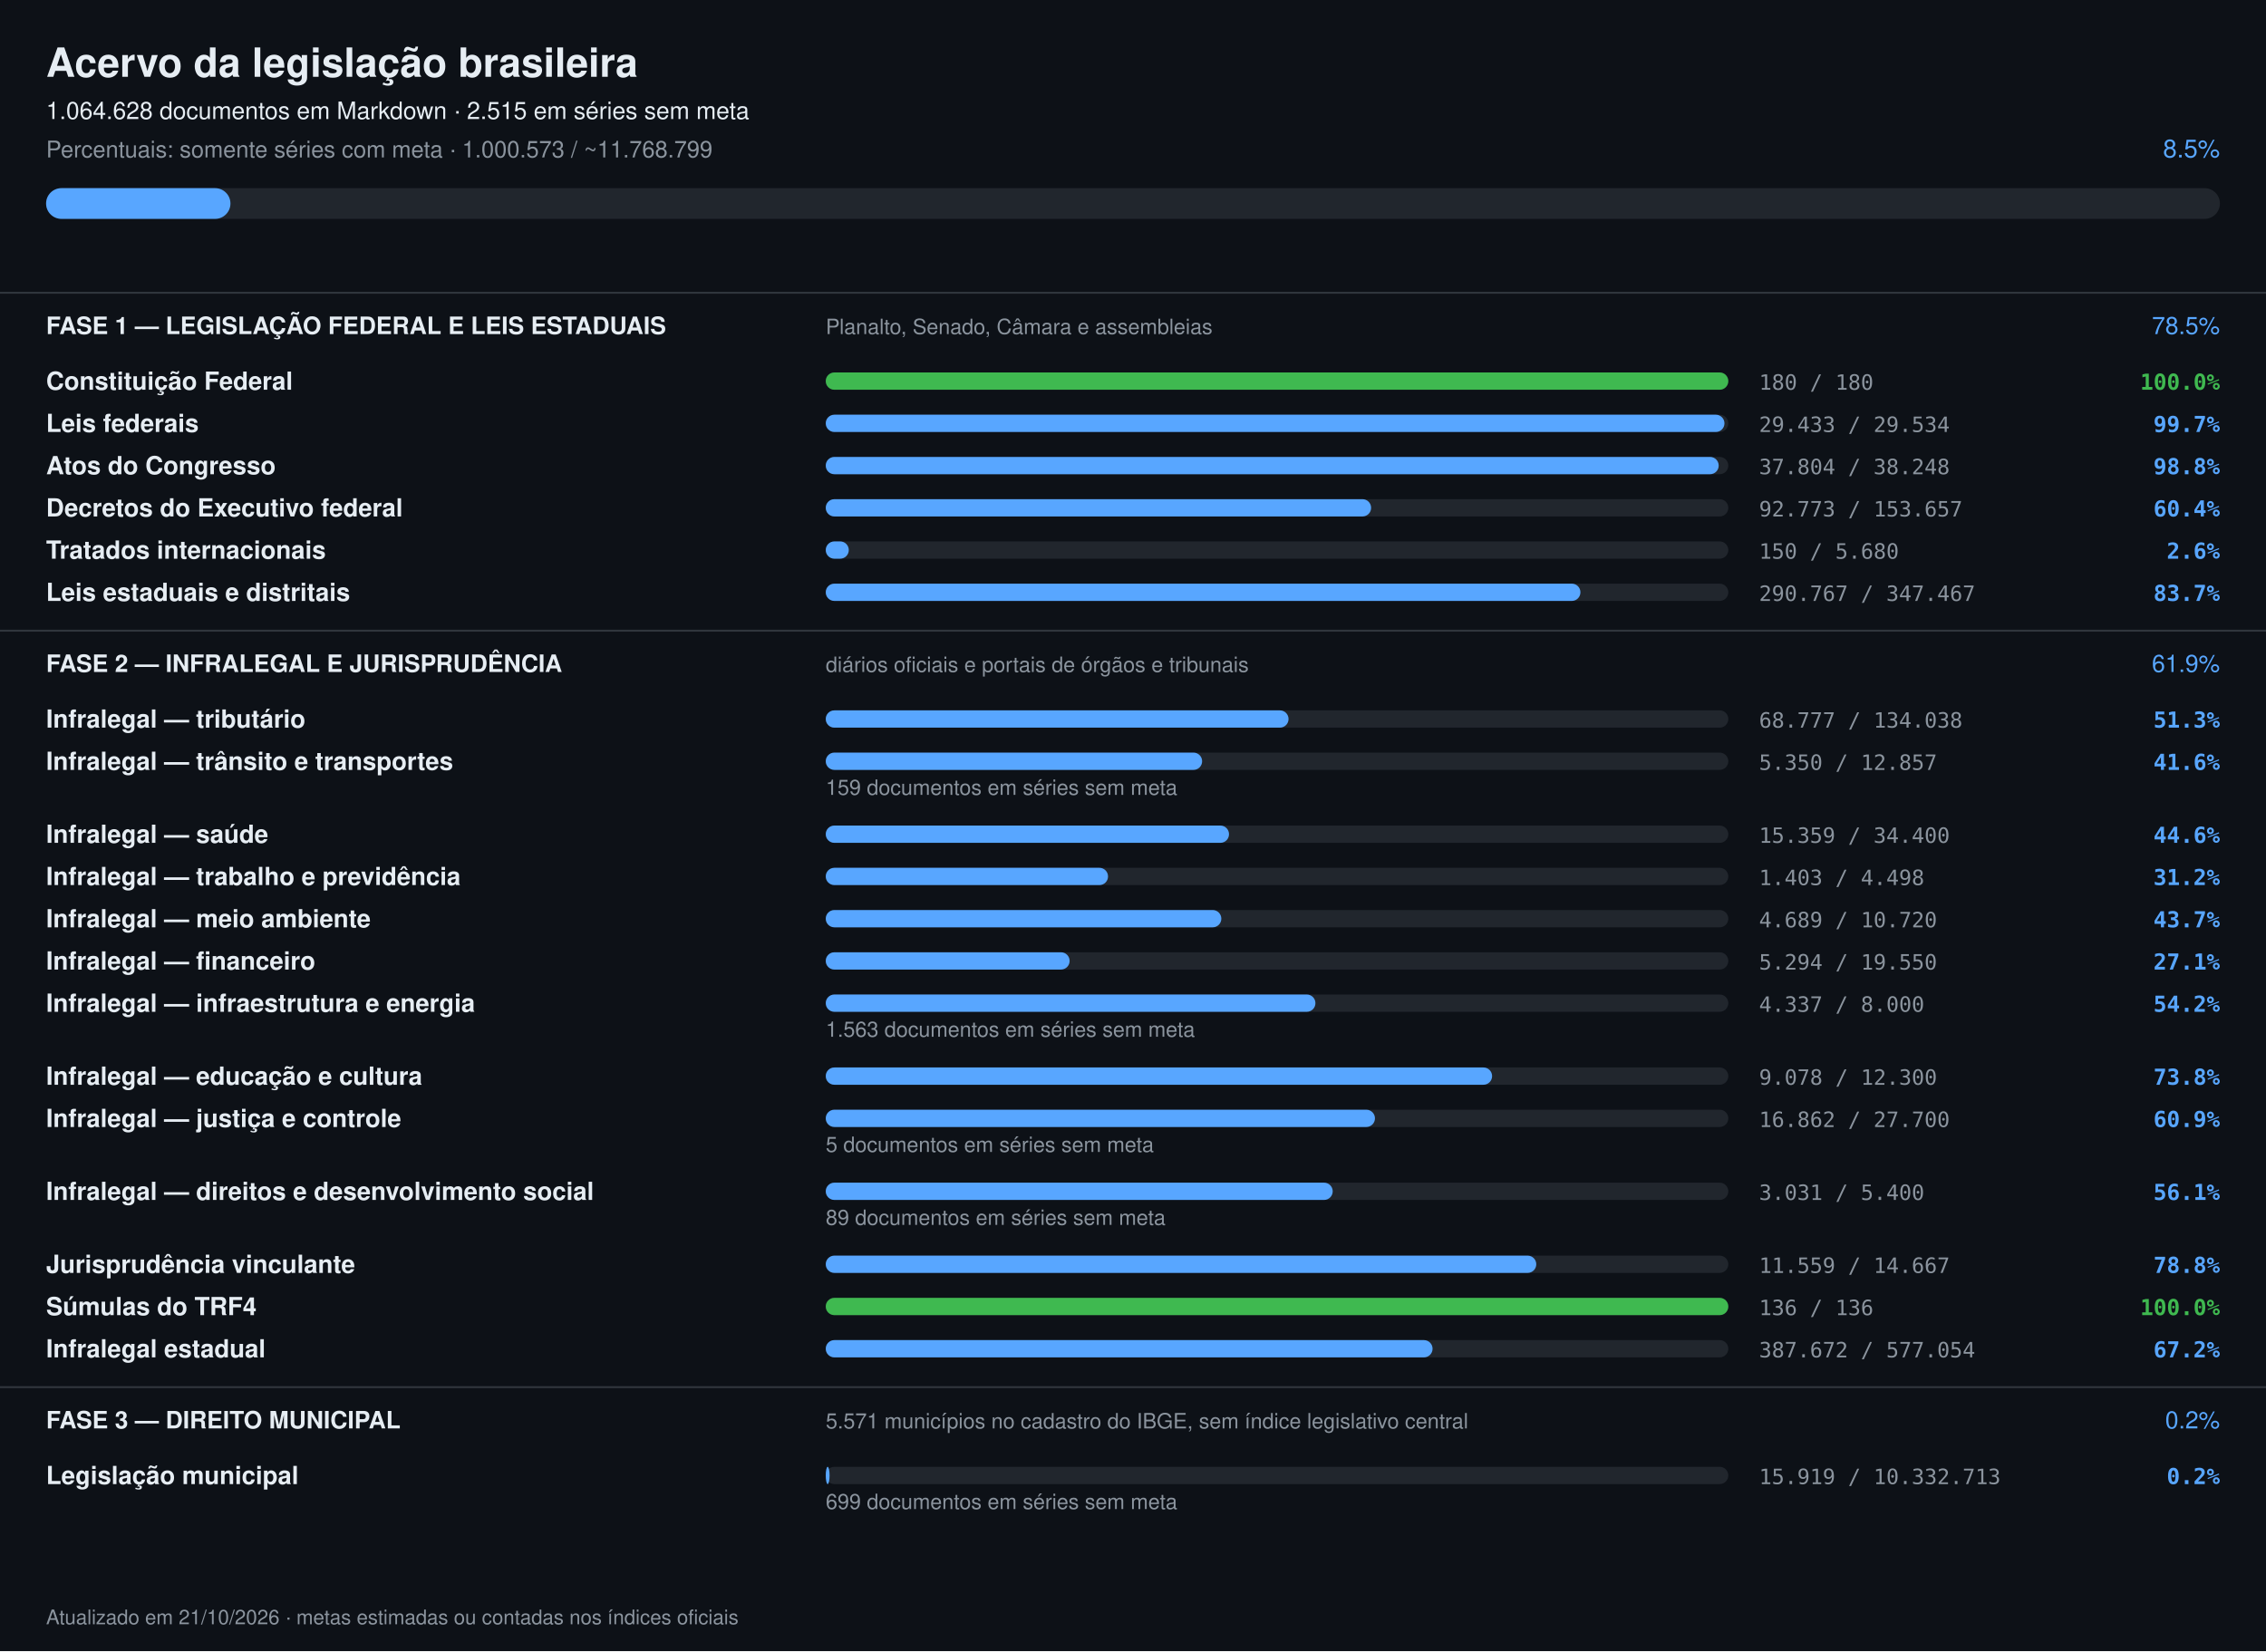
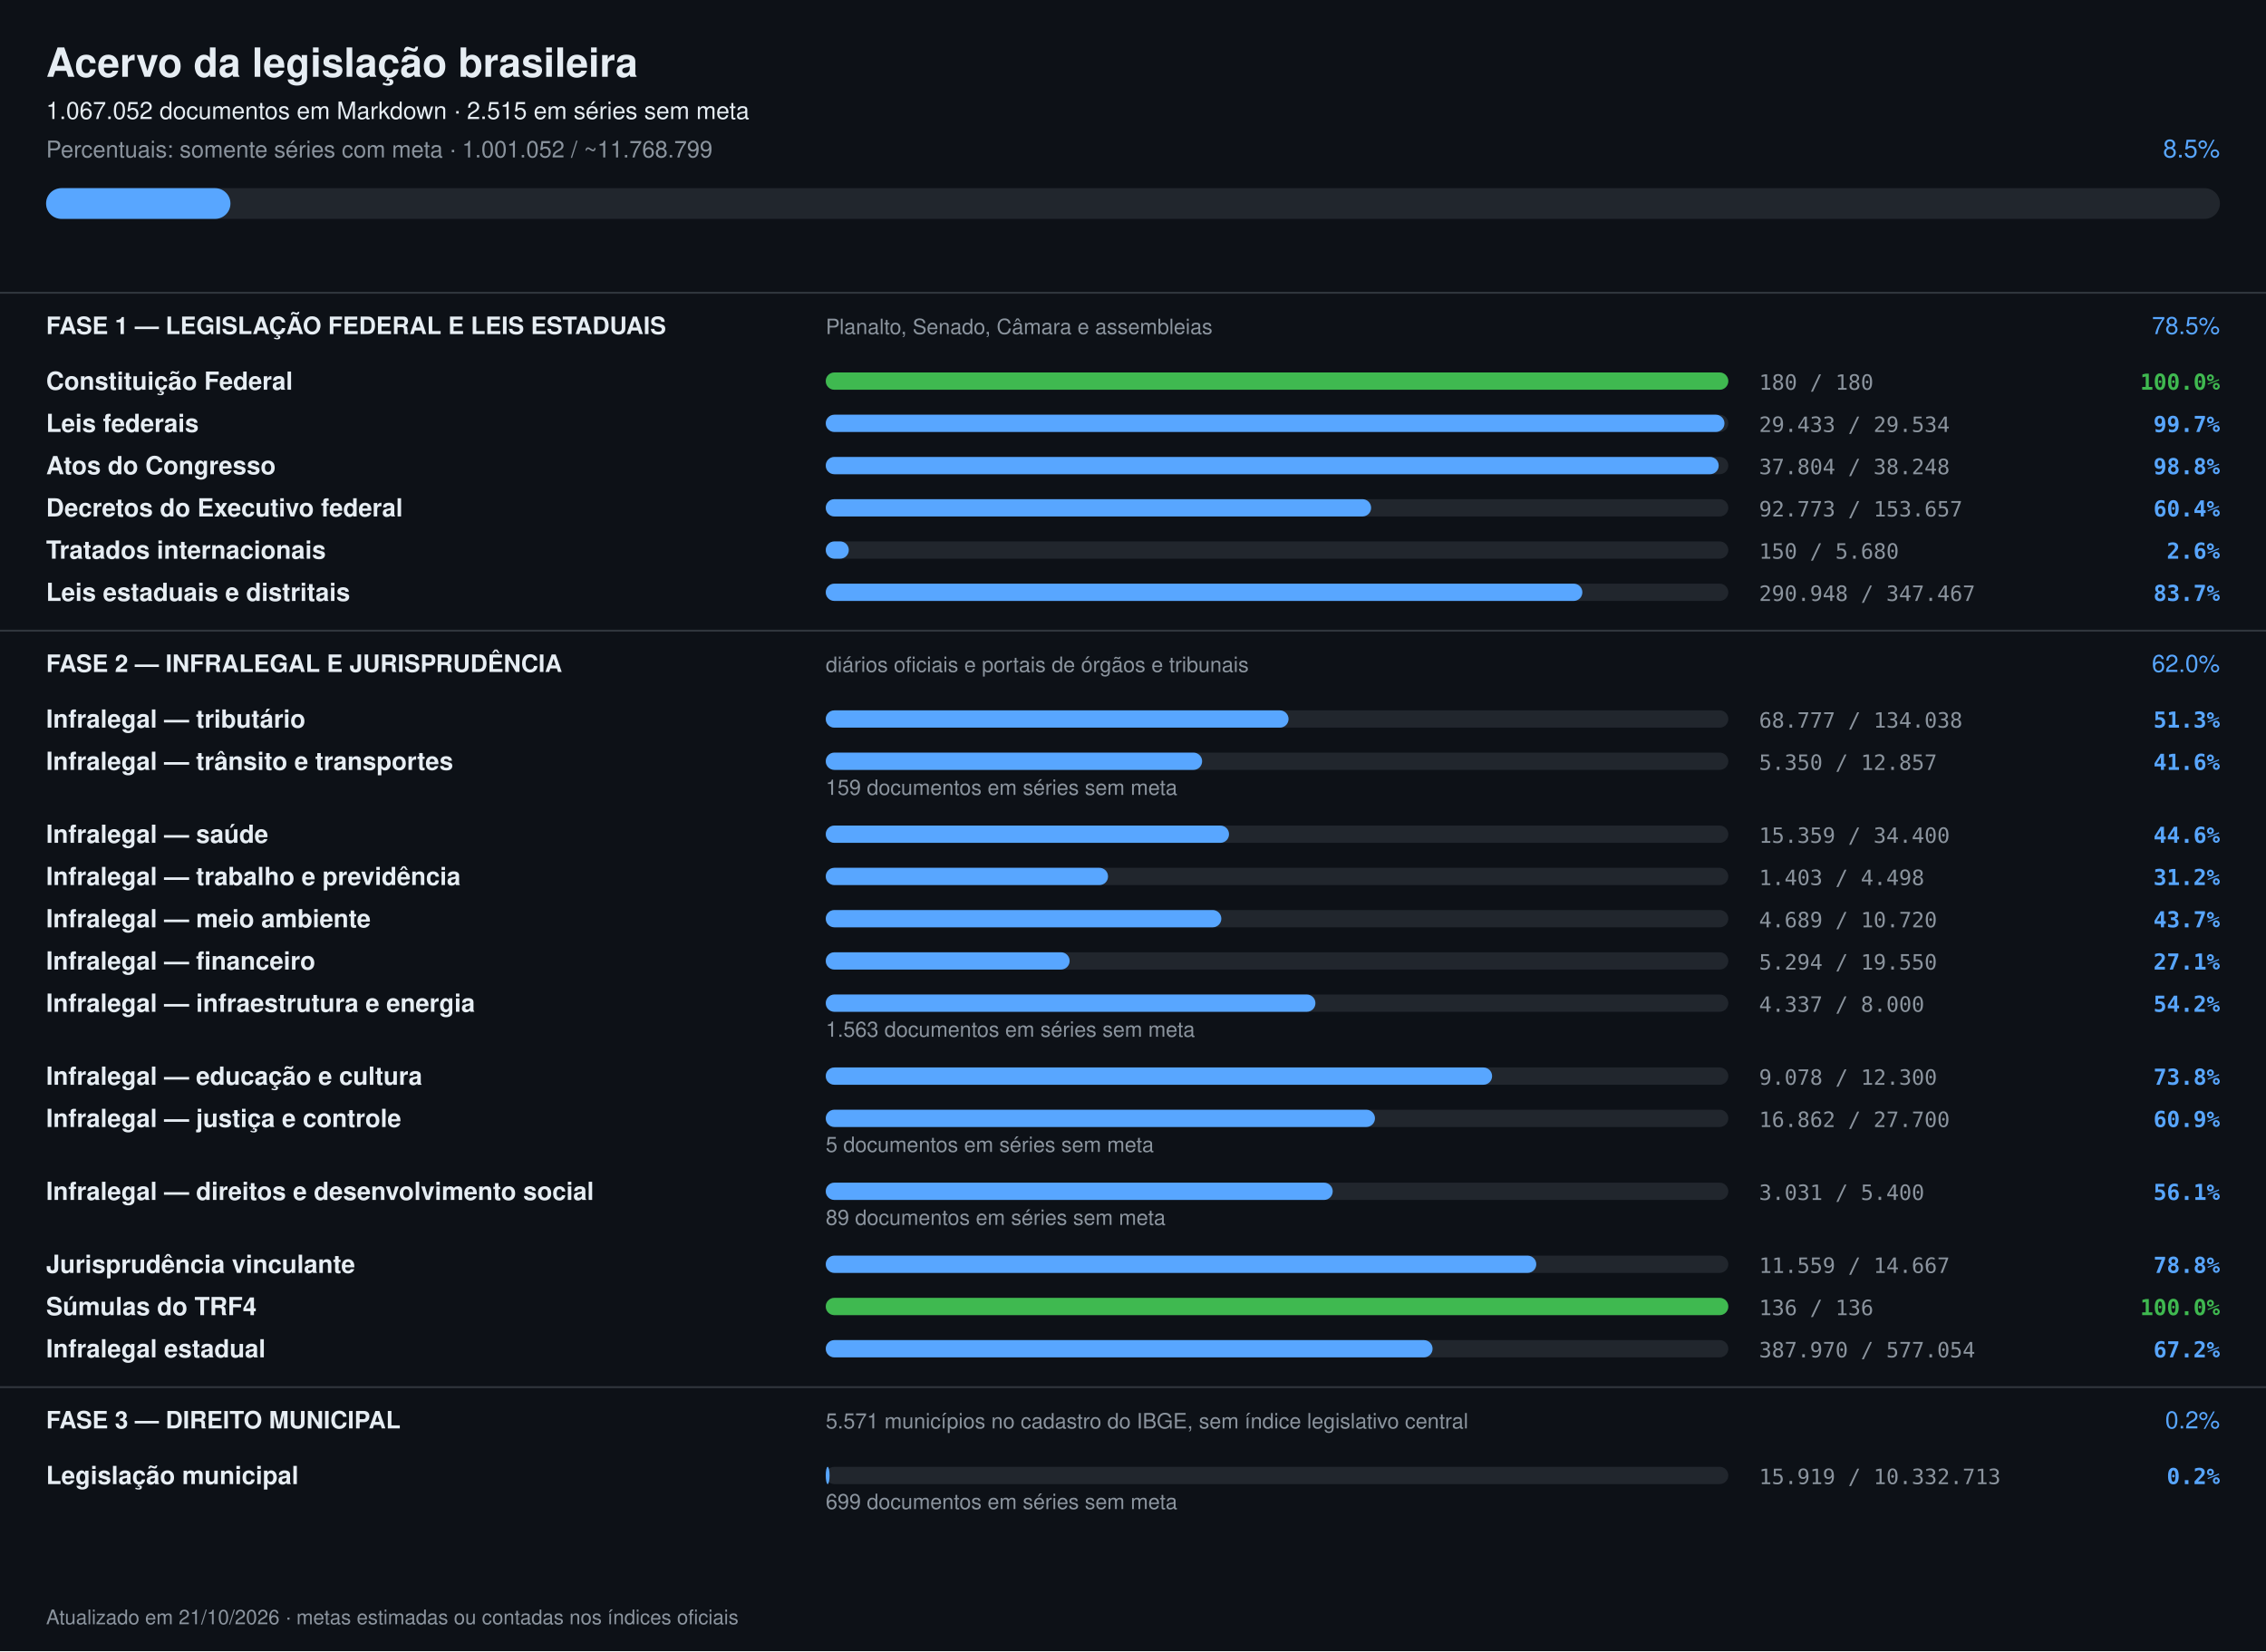
<svg xmlns="http://www.w3.org/2000/svg" width="1180" height="860" viewBox="0 0 1180 860" font-family="-apple-system,Segoe UI,Helvetica,Arial,sans-serif">
  <rect width="1180" height="860" fill="#0d1117" />
  <text x="24" y="40" font-size="21" font-weight="700" fill="#e6edf3">Acervo da legislação brasileira</text>
-   <text x="24" y="62" font-size="12.5" fill="#e6edf3">1.064.628 documentos em Markdown · 2.515 em séries sem meta</text>
-   <text x="24" y="82" font-size="12" fill="#8b949e">Percentuais: somente séries com meta · 1.000.573 / ~11.768.799</text>
+   <text x="24" y="62" font-size="12.5" fill="#e6edf3">1.067.052 documentos em Markdown · 2.515 em séries sem meta</text>
+   <text x="24" y="82" font-size="12" fill="#8b949e">Percentuais: somente séries com meta · 1.001.052 / ~11.768.799</text>
  <text x="1156" y="82" font-size="13" text-anchor="end" fill="#58a6ff">8.5%</text>
  <rect x="24" y="98" width="1132" height="16" rx="8" fill="#21262d" />
  <rect x="24" y="98" width="96" height="16" rx="8" fill="#58a6ff" />
  <rect x="0" y="152" width="1180" height="1" fill="#30363d" />
  <text x="24" y="174" font-size="12.5" font-weight="700" fill="#e6edf3">FASE 1 — LEGISLAÇÃO FEDERAL E LEIS ESTADUAIS</text>
  <text x="430" y="174" font-size="11" fill="#8b949e">Planalto, Senado, Câmara e assembleias</text>
  <text x="1156" y="174" font-size="12.5" text-anchor="end" fill="#58a6ff">78.5%</text>
  <text x="24" y="203" font-size="13" font-weight="600" fill="#e6edf3">Constituição Federal</text>
  <rect x="430" y="194" width="470" height="9" rx="4.5" fill="#21262d" />
  <rect x="430" y="194" width="470" height="9" rx="4.5" fill="#3fb950" />
  <text x="916" y="203" font-size="11" fill="#8b949e" font-family="ui-monospace,monospace">180 / 180</text>
  <text x="1156" y="203" font-size="11.5" text-anchor="end" font-weight="600" fill="#3fb950" font-family="ui-monospace,monospace">100.0%</text>
  <text x="24" y="225" font-size="13" font-weight="600" fill="#e6edf3">Leis federais</text>
  <rect x="430" y="216" width="470" height="9" rx="4.5" fill="#21262d" />
  <rect x="430" y="216" width="468" height="9" rx="4.5" fill="#58a6ff" />
  <text x="916" y="225" font-size="11" fill="#8b949e" font-family="ui-monospace,monospace">29.433 / 29.534</text>
  <text x="1156" y="225" font-size="11.5" text-anchor="end" font-weight="600" fill="#58a6ff" font-family="ui-monospace,monospace">99.7%</text>
  <text x="24" y="247" font-size="13" font-weight="600" fill="#e6edf3">Atos do Congresso</text>
  <rect x="430" y="238" width="470" height="9" rx="4.5" fill="#21262d" />
  <rect x="430" y="238" width="465" height="9" rx="4.5" fill="#58a6ff" />
  <text x="916" y="247" font-size="11" fill="#8b949e" font-family="ui-monospace,monospace">37.804 / 38.248</text>
  <text x="1156" y="247" font-size="11.5" text-anchor="end" font-weight="600" fill="#58a6ff" font-family="ui-monospace,monospace">98.8%</text>
  <text x="24" y="269" font-size="13" font-weight="600" fill="#e6edf3">Decretos do Executivo federal</text>
  <rect x="430" y="260" width="470" height="9" rx="4.5" fill="#21262d" />
  <rect x="430" y="260" width="284" height="9" rx="4.5" fill="#58a6ff" />
  <text x="916" y="269" font-size="11" fill="#8b949e" font-family="ui-monospace,monospace">92.773 / 153.657</text>
  <text x="1156" y="269" font-size="11.5" text-anchor="end" font-weight="600" fill="#58a6ff" font-family="ui-monospace,monospace">60.4%</text>
  <text x="24" y="291" font-size="13" font-weight="600" fill="#e6edf3">Tratados internacionais</text>
  <rect x="430" y="282" width="470" height="9" rx="4.5" fill="#21262d" />
  <rect x="430" y="282" width="12" height="9" rx="4.5" fill="#58a6ff" />
  <text x="916" y="291" font-size="11" fill="#8b949e" font-family="ui-monospace,monospace">150 / 5.680</text>
  <text x="1156" y="291" font-size="11.5" text-anchor="end" font-weight="600" fill="#58a6ff" font-family="ui-monospace,monospace">2.6%</text>
  <text x="24" y="313" font-size="13" font-weight="600" fill="#e6edf3">Leis estaduais e distritais</text>
  <rect x="430" y="304" width="470" height="9" rx="4.5" fill="#21262d" />
-   <rect x="430" y="304" width="393" height="9" rx="4.5" fill="#58a6ff" />
-   <text x="916" y="313" font-size="11" fill="#8b949e" font-family="ui-monospace,monospace">290.767 / 347.467</text>
+   <rect x="430" y="304" width="394" height="9" rx="4.5" fill="#58a6ff" />
+   <text x="916" y="313" font-size="11" fill="#8b949e" font-family="ui-monospace,monospace">290.948 / 347.467</text>
  <text x="1156" y="313" font-size="11.5" text-anchor="end" font-weight="600" fill="#58a6ff" font-family="ui-monospace,monospace">83.7%</text>
  <rect x="0" y="328" width="1180" height="1" fill="#30363d" />
  <text x="24" y="350" font-size="12.5" font-weight="700" fill="#e6edf3">FASE 2 — INFRALEGAL E JURISPRUDÊNCIA</text>
  <text x="430" y="350" font-size="11" fill="#8b949e">diários oficiais e portais de órgãos e tribunais</text>
-   <text x="1156" y="350" font-size="12.5" text-anchor="end" fill="#58a6ff">61.9%</text>
+   <text x="1156" y="350" font-size="12.5" text-anchor="end" fill="#58a6ff">62.0%</text>
  <text x="24" y="379" font-size="13" font-weight="600" fill="#e6edf3">Infralegal — tributário</text>
  <rect x="430" y="370" width="470" height="9" rx="4.5" fill="#21262d" />
  <rect x="430" y="370" width="241" height="9" rx="4.5" fill="#58a6ff" />
  <text x="916" y="379" font-size="11" fill="#8b949e" font-family="ui-monospace,monospace">68.777 / 134.038</text>
  <text x="1156" y="379" font-size="11.5" text-anchor="end" font-weight="600" fill="#58a6ff" font-family="ui-monospace,monospace">51.3%</text>
  <text x="24" y="401" font-size="13" font-weight="600" fill="#e6edf3">Infralegal — trânsito e transportes</text>
  <rect x="430" y="392" width="470" height="9" rx="4.5" fill="#21262d" />
  <rect x="430" y="392" width="196" height="9" rx="4.5" fill="#58a6ff" />
  <text x="916" y="401" font-size="11" fill="#8b949e" font-family="ui-monospace,monospace">5.350 / 12.857</text>
  <text x="1156" y="401" font-size="11.5" text-anchor="end" font-weight="600" fill="#58a6ff" font-family="ui-monospace,monospace">41.6%</text>
  <text x="430" y="414" font-size="11" fill="#8b949e">159 documentos em séries sem meta</text>
  <text x="24" y="439" font-size="13" font-weight="600" fill="#e6edf3">Infralegal — saúde</text>
  <rect x="430" y="430" width="470" height="9" rx="4.5" fill="#21262d" />
  <rect x="430" y="430" width="210" height="9" rx="4.5" fill="#58a6ff" />
  <text x="916" y="439" font-size="11" fill="#8b949e" font-family="ui-monospace,monospace">15.359 / 34.400</text>
  <text x="1156" y="439" font-size="11.5" text-anchor="end" font-weight="600" fill="#58a6ff" font-family="ui-monospace,monospace">44.6%</text>
  <text x="24" y="461" font-size="13" font-weight="600" fill="#e6edf3">Infralegal — trabalho e previdência</text>
  <rect x="430" y="452" width="470" height="9" rx="4.5" fill="#21262d" />
  <rect x="430" y="452" width="147" height="9" rx="4.5" fill="#58a6ff" />
  <text x="916" y="461" font-size="11" fill="#8b949e" font-family="ui-monospace,monospace">1.403 / 4.498</text>
  <text x="1156" y="461" font-size="11.5" text-anchor="end" font-weight="600" fill="#58a6ff" font-family="ui-monospace,monospace">31.2%</text>
  <text x="24" y="483" font-size="13" font-weight="600" fill="#e6edf3">Infralegal — meio ambiente</text>
  <rect x="430" y="474" width="470" height="9" rx="4.5" fill="#21262d" />
  <rect x="430" y="474" width="206" height="9" rx="4.5" fill="#58a6ff" />
  <text x="916" y="483" font-size="11" fill="#8b949e" font-family="ui-monospace,monospace">4.689 / 10.720</text>
  <text x="1156" y="483" font-size="11.5" text-anchor="end" font-weight="600" fill="#58a6ff" font-family="ui-monospace,monospace">43.7%</text>
  <text x="24" y="505" font-size="13" font-weight="600" fill="#e6edf3">Infralegal — financeiro</text>
  <rect x="430" y="496" width="470" height="9" rx="4.5" fill="#21262d" />
  <rect x="430" y="496" width="127" height="9" rx="4.5" fill="#58a6ff" />
  <text x="916" y="505" font-size="11" fill="#8b949e" font-family="ui-monospace,monospace">5.294 / 19.550</text>
  <text x="1156" y="505" font-size="11.5" text-anchor="end" font-weight="600" fill="#58a6ff" font-family="ui-monospace,monospace">27.1%</text>
  <text x="24" y="527" font-size="13" font-weight="600" fill="#e6edf3">Infralegal — infraestrutura e energia</text>
  <rect x="430" y="518" width="470" height="9" rx="4.5" fill="#21262d" />
  <rect x="430" y="518" width="255" height="9" rx="4.5" fill="#58a6ff" />
  <text x="916" y="527" font-size="11" fill="#8b949e" font-family="ui-monospace,monospace">4.337 / 8.000</text>
  <text x="1156" y="527" font-size="11.5" text-anchor="end" font-weight="600" fill="#58a6ff" font-family="ui-monospace,monospace">54.2%</text>
  <text x="430" y="540" font-size="11" fill="#8b949e">1.563 documentos em séries sem meta</text>
  <text x="24" y="565" font-size="13" font-weight="600" fill="#e6edf3">Infralegal — educação e cultura</text>
  <rect x="430" y="556" width="470" height="9" rx="4.5" fill="#21262d" />
  <rect x="430" y="556" width="347" height="9" rx="4.5" fill="#58a6ff" />
  <text x="916" y="565" font-size="11" fill="#8b949e" font-family="ui-monospace,monospace">9.078 / 12.300</text>
  <text x="1156" y="565" font-size="11.5" text-anchor="end" font-weight="600" fill="#58a6ff" font-family="ui-monospace,monospace">73.8%</text>
  <text x="24" y="587" font-size="13" font-weight="600" fill="#e6edf3">Infralegal — justiça e controle</text>
  <rect x="430" y="578" width="470" height="9" rx="4.5" fill="#21262d" />
  <rect x="430" y="578" width="286" height="9" rx="4.5" fill="#58a6ff" />
  <text x="916" y="587" font-size="11" fill="#8b949e" font-family="ui-monospace,monospace">16.862 / 27.700</text>
  <text x="1156" y="587" font-size="11.5" text-anchor="end" font-weight="600" fill="#58a6ff" font-family="ui-monospace,monospace">60.9%</text>
  <text x="430" y="600" font-size="11" fill="#8b949e">5 documentos em séries sem meta</text>
  <text x="24" y="625" font-size="13" font-weight="600" fill="#e6edf3">Infralegal — direitos e desenvolvimento social</text>
  <rect x="430" y="616" width="470" height="9" rx="4.5" fill="#21262d" />
  <rect x="430" y="616" width="264" height="9" rx="4.5" fill="#58a6ff" />
  <text x="916" y="625" font-size="11" fill="#8b949e" font-family="ui-monospace,monospace">3.031 / 5.400</text>
  <text x="1156" y="625" font-size="11.5" text-anchor="end" font-weight="600" fill="#58a6ff" font-family="ui-monospace,monospace">56.1%</text>
  <text x="430" y="638" font-size="11" fill="#8b949e">89 documentos em séries sem meta</text>
  <text x="24" y="663" font-size="13" font-weight="600" fill="#e6edf3">Jurisprudência vinculante</text>
  <rect x="430" y="654" width="470" height="9" rx="4.5" fill="#21262d" />
  <rect x="430" y="654" width="370" height="9" rx="4.5" fill="#58a6ff" />
  <text x="916" y="663" font-size="11" fill="#8b949e" font-family="ui-monospace,monospace">11.559 / 14.667</text>
  <text x="1156" y="663" font-size="11.5" text-anchor="end" font-weight="600" fill="#58a6ff" font-family="ui-monospace,monospace">78.8%</text>
  <text x="24" y="685" font-size="13" font-weight="600" fill="#e6edf3">Súmulas do TRF4</text>
  <rect x="430" y="676" width="470" height="9" rx="4.5" fill="#21262d" />
  <rect x="430" y="676" width="470" height="9" rx="4.5" fill="#3fb950" />
  <text x="916" y="685" font-size="11" fill="#8b949e" font-family="ui-monospace,monospace">136 / 136</text>
  <text x="1156" y="685" font-size="11.5" text-anchor="end" font-weight="600" fill="#3fb950" font-family="ui-monospace,monospace">100.0%</text>
  <text x="24" y="707" font-size="13" font-weight="600" fill="#e6edf3">Infralegal estadual</text>
  <rect x="430" y="698" width="470" height="9" rx="4.5" fill="#21262d" />
  <rect x="430" y="698" width="316" height="9" rx="4.5" fill="#58a6ff" />
-   <text x="916" y="707" font-size="11" fill="#8b949e" font-family="ui-monospace,monospace">387.672 / 577.054</text>
+   <text x="916" y="707" font-size="11" fill="#8b949e" font-family="ui-monospace,monospace">387.970 / 577.054</text>
  <text x="1156" y="707" font-size="11.5" text-anchor="end" font-weight="600" fill="#58a6ff" font-family="ui-monospace,monospace">67.2%</text>
  <rect x="0" y="722" width="1180" height="1" fill="#30363d" />
  <text x="24" y="744" font-size="12.5" font-weight="700" fill="#e6edf3">FASE 3 — DIREITO MUNICIPAL</text>
  <text x="430" y="744" font-size="11" fill="#8b949e">5.571 municípios no cadastro do IBGE, sem índice legislativo central</text>
  <text x="1156" y="744" font-size="12.5" text-anchor="end" fill="#58a6ff">0.2%</text>
  <text x="24" y="773" font-size="13" font-weight="600" fill="#e6edf3">Legislação municipal</text>
  <rect x="430" y="764" width="470" height="9" rx="4.5" fill="#21262d" />
  <rect x="430" y="764" width="2" height="9" rx="4.5" fill="#58a6ff" />
  <text x="916" y="773" font-size="11" fill="#8b949e" font-family="ui-monospace,monospace">15.919 / 10.332.713</text>
  <text x="1156" y="773" font-size="11.5" text-anchor="end" font-weight="600" fill="#58a6ff" font-family="ui-monospace,monospace">0.2%</text>
  <text x="430" y="786" font-size="11" fill="#8b949e">699 documentos em séries sem meta</text>
  <text x="24" y="846" font-size="10.5" fill="#8b949e">Atualizado em 21/10/2026 · metas estimadas ou contadas nos índices oficiais</text>
</svg>
